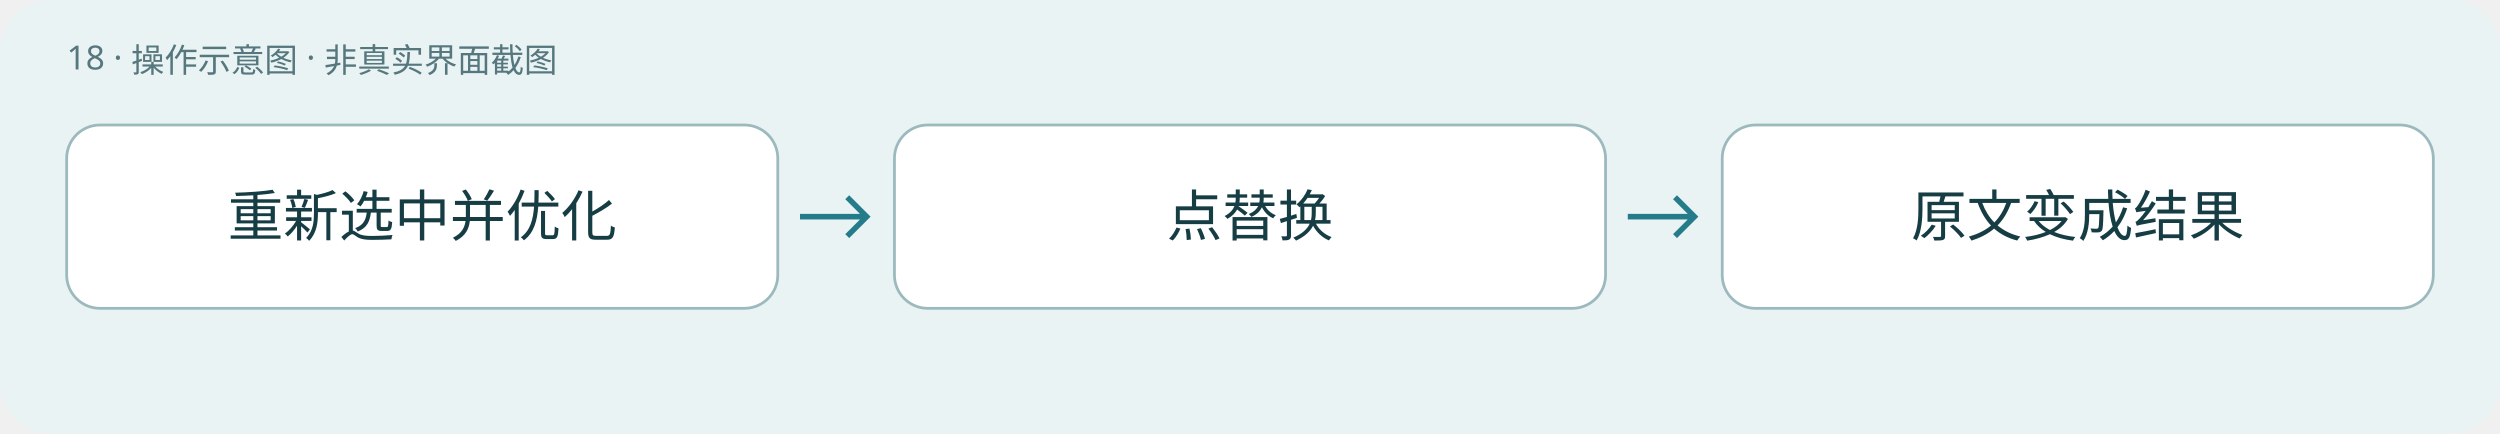
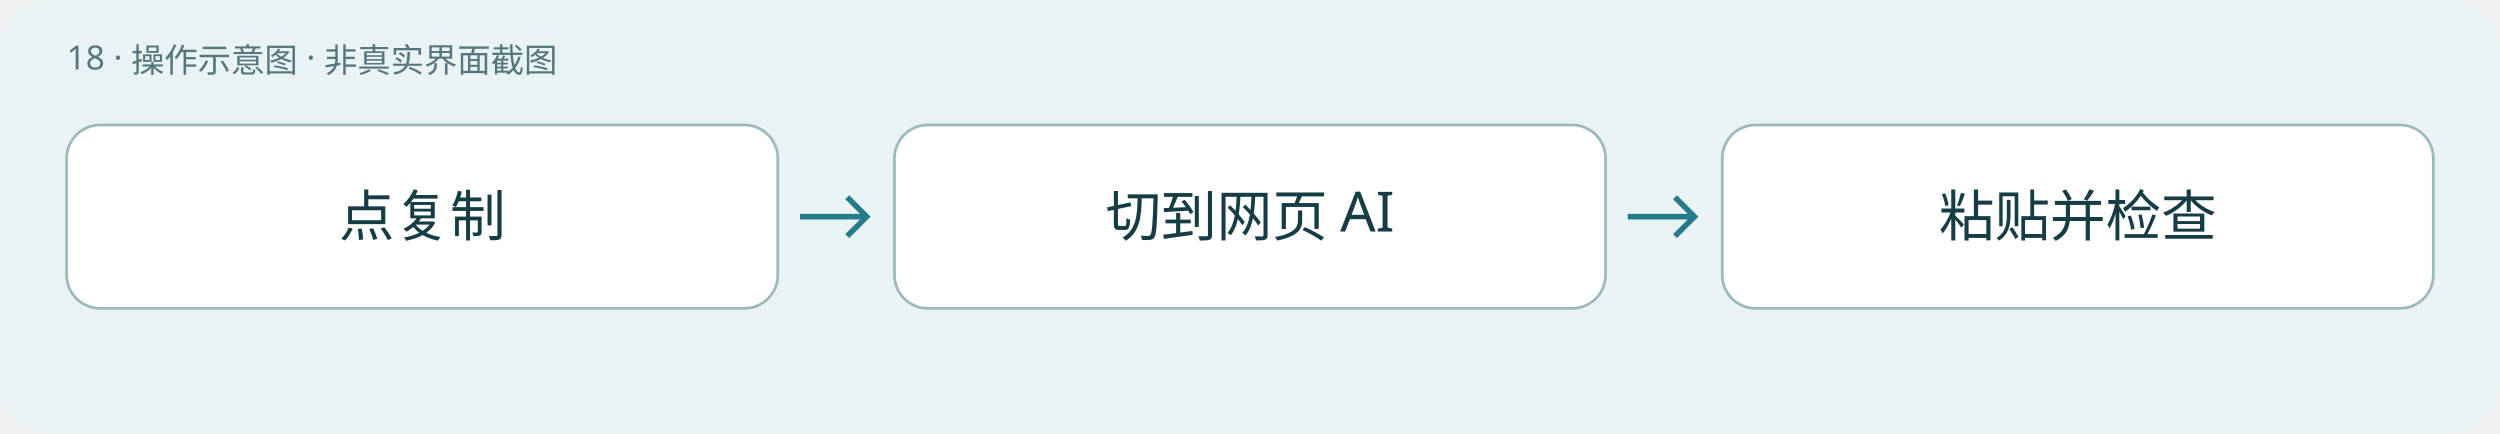
<svg xmlns="http://www.w3.org/2000/svg" viewBox="0 0 900 156" role="img">
  <rect width="900" height="156" rx="18" fill="#eaf3f4" />
  <rect x="24" y="45" width="256" height="66" rx="12" fill="white" stroke="#9cb9bd" />
-   <text x="152" y="85" text-anchor="middle" font-family="Microsoft YaHei,PingFang SC,sans-serif" font-size="20" fill="#163d44">重新选中并优化</text>
+   <text x="152" y="85" text-anchor="middle" font-family="Microsoft YaHei,PingFang SC,sans-serif" font-size="20" fill="#163d44">点复制</text>
  <path d="M288 78 h24 m-7 -7 7 7 -7 7" fill="none" stroke="#247c8a" stroke-width="2" />
  <rect x="322" y="45" width="256" height="66" rx="12" fill="white" stroke="#9cb9bd" />
-   <text x="450" y="85" text-anchor="middle" font-family="Microsoft YaHei,PingFang SC,sans-serif" font-size="20" fill="#163d44">点替换</text>
+   <text x="450" y="85" text-anchor="middle" font-family="Microsoft YaHei,PingFang SC,sans-serif" font-size="20" fill="#163d44">切到网页 AI</text>
  <path d="M586 78 h24 m-7 -7 7 7 -7 7" fill="none" stroke="#247c8a" stroke-width="2" />
  <rect x="620" y="45" width="256" height="66" rx="12" fill="white" stroke="#9cb9bd" />
-   <text x="748" y="85" text-anchor="middle" font-family="Microsoft YaHei,PingFang SC,sans-serif" font-size="20" fill="#163d44">原文变成结果</text>
+   <text x="748" y="85" text-anchor="middle" font-family="Microsoft YaHei,PingFang SC,sans-serif" font-size="20" fill="#163d44">粘贴并检查</text>
  <text x="24" y="25" font-family="sans-serif" font-size="12" fill="#55777d">18 · 操作示意图 · 非真实界面截图</text>
</svg>
